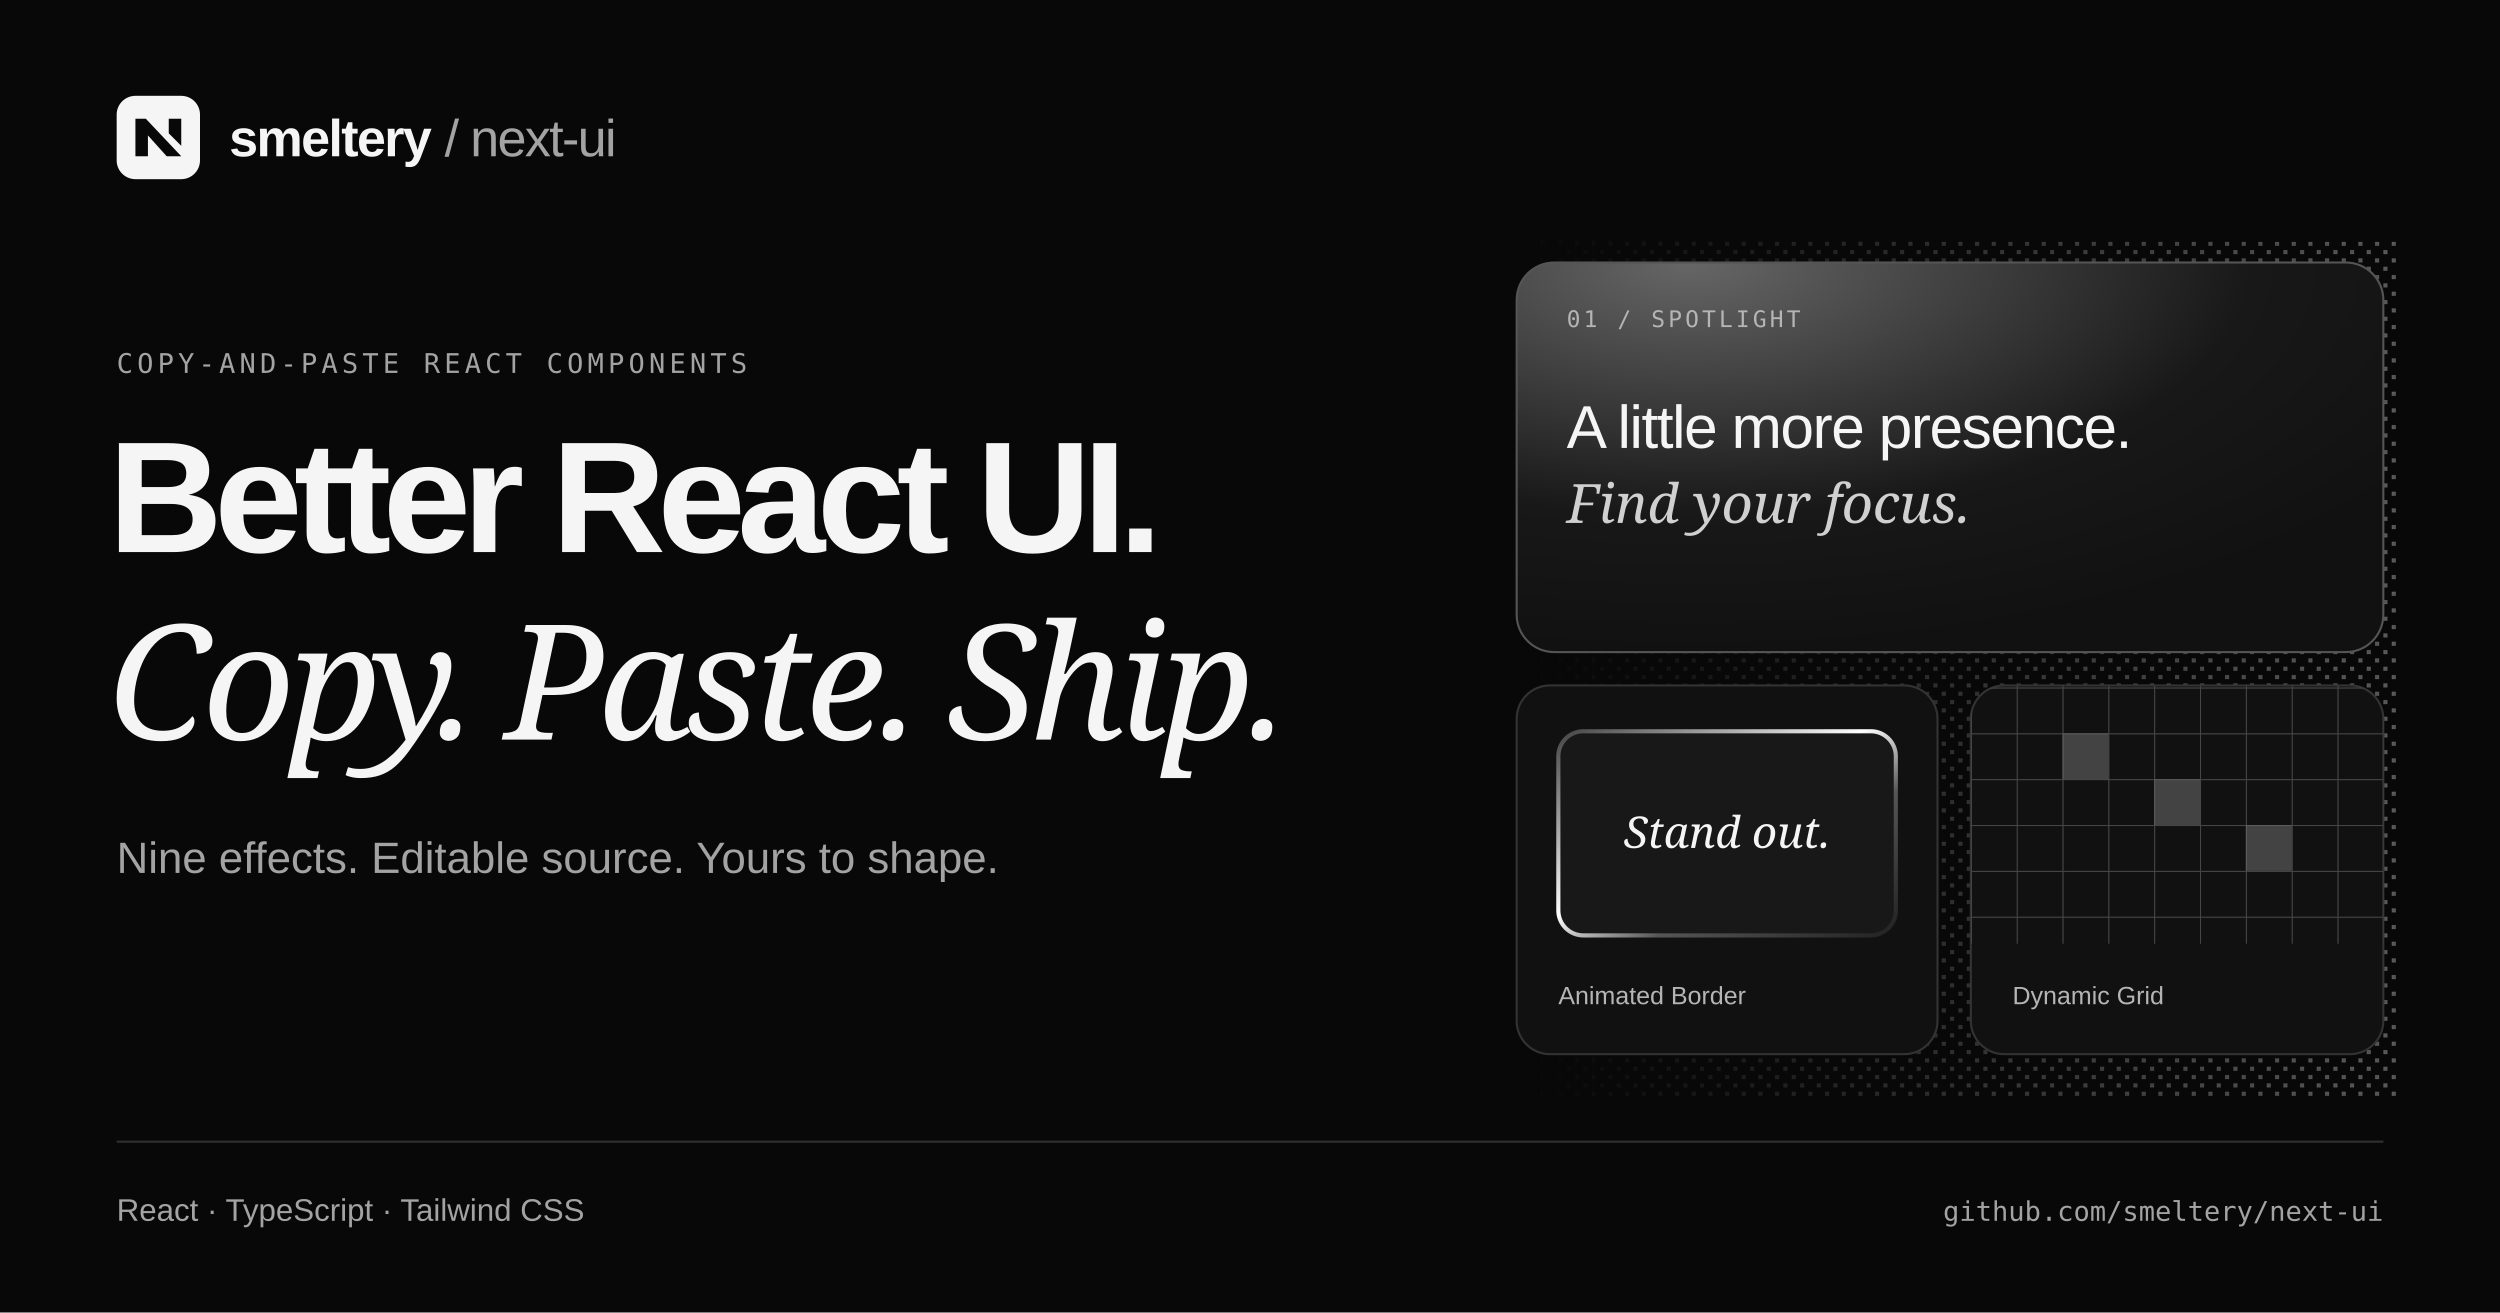
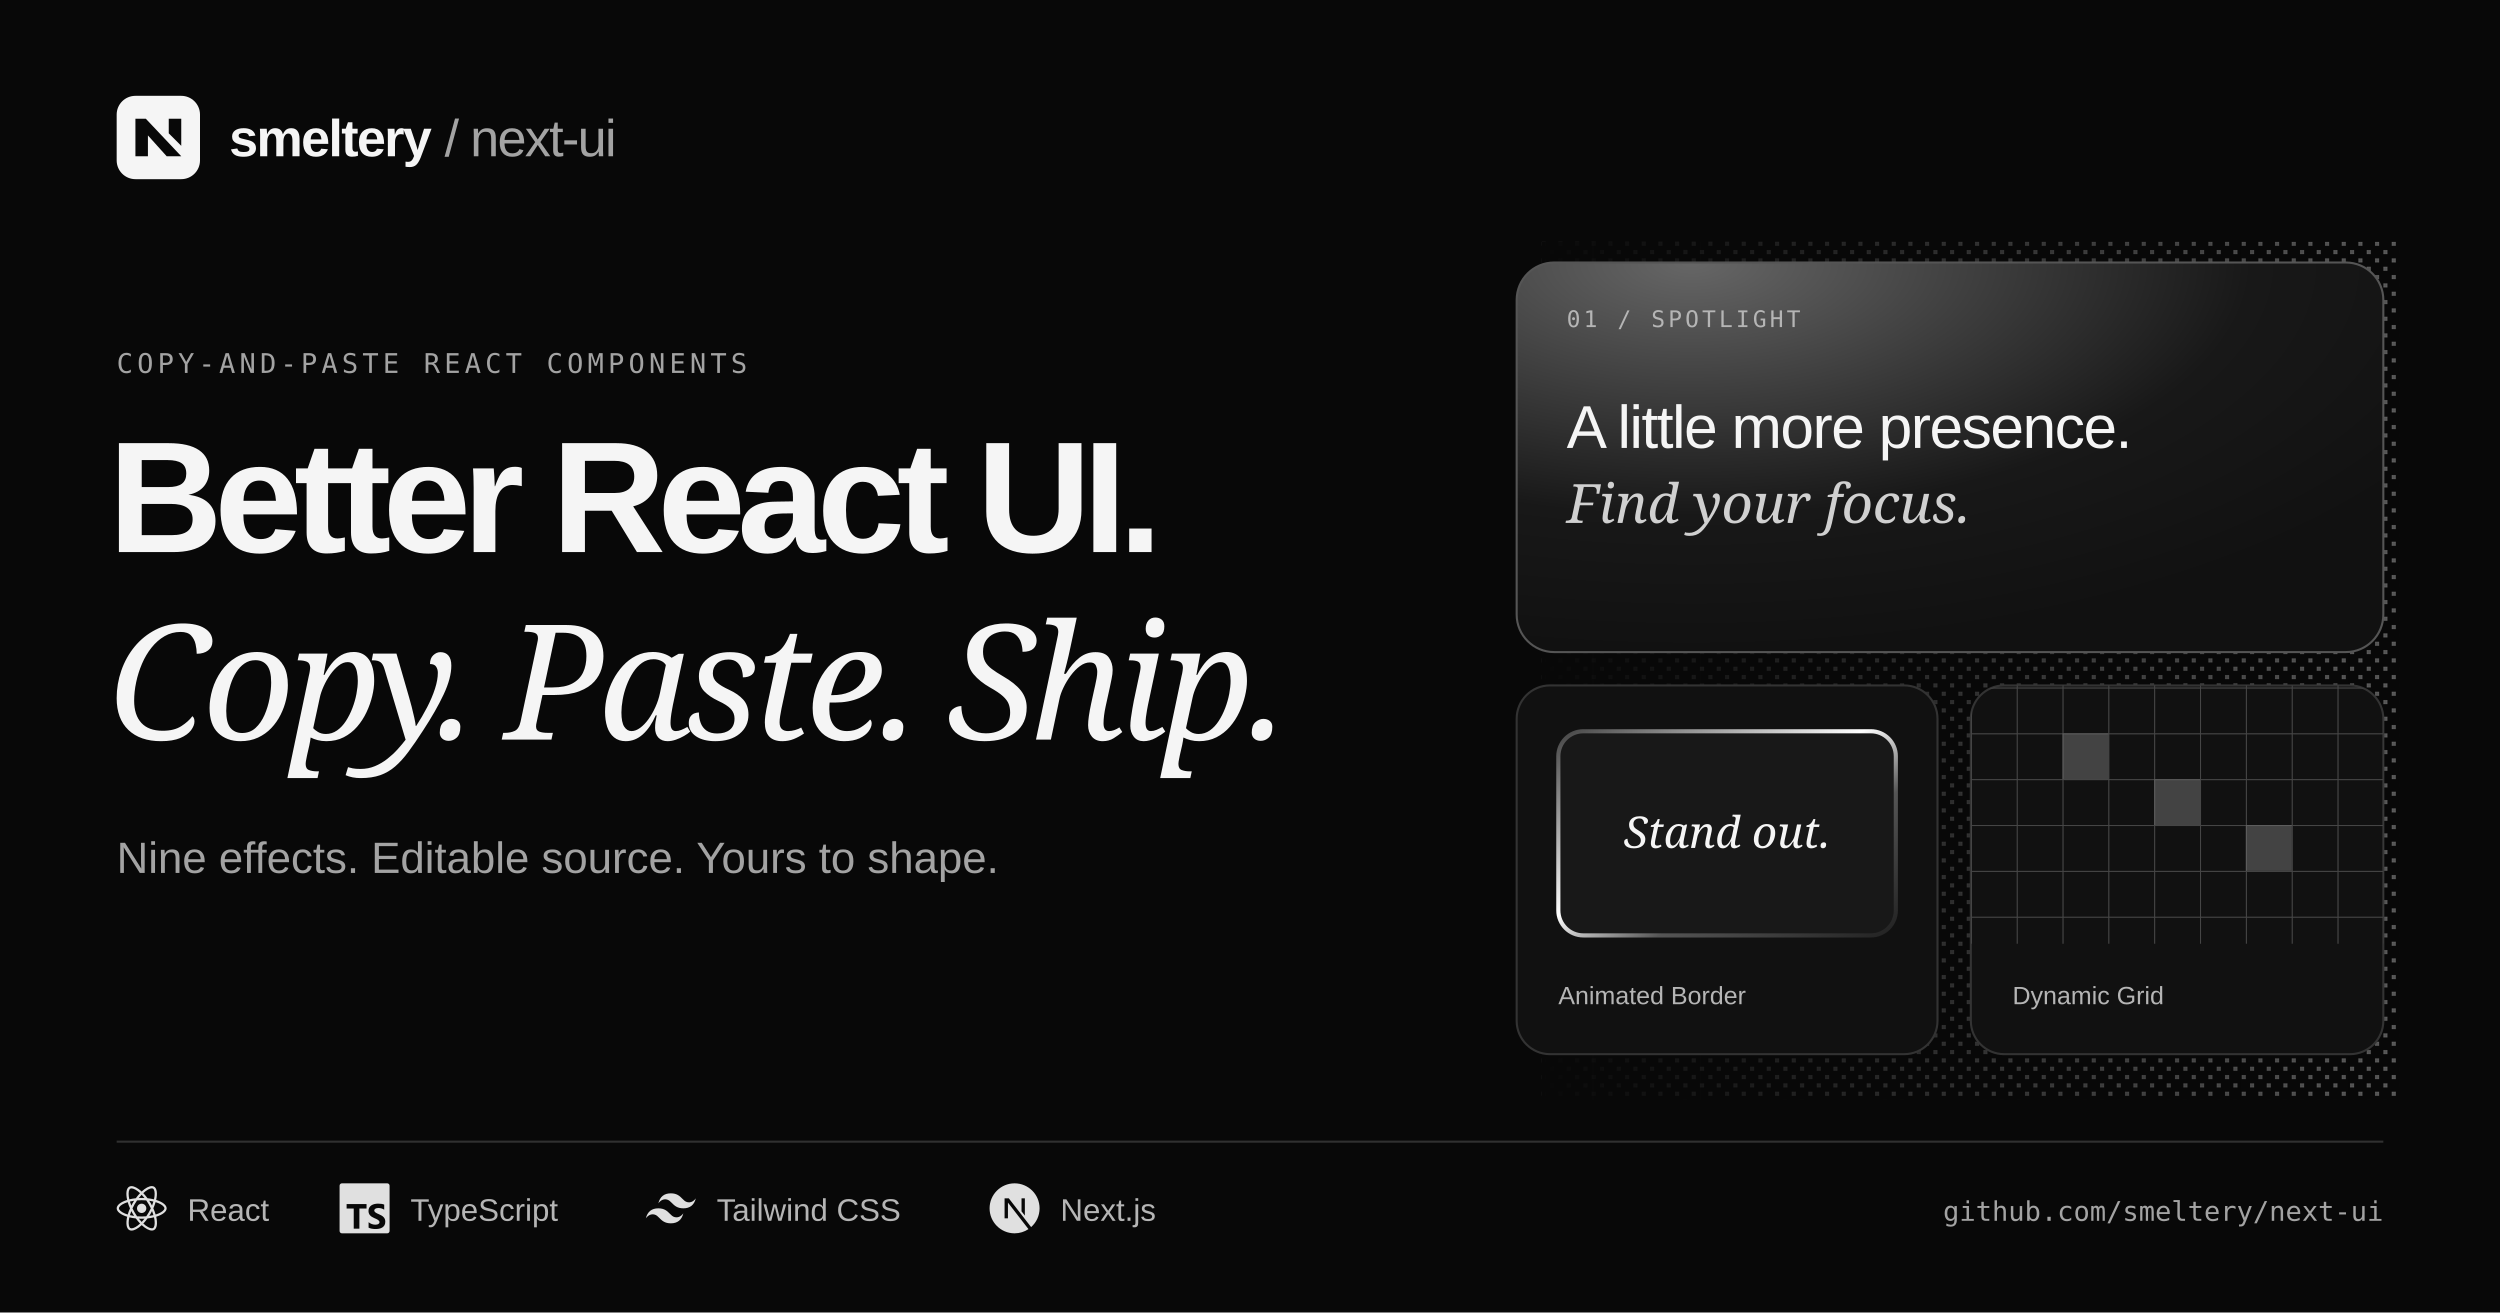
<svg xmlns="http://www.w3.org/2000/svg" width="1200" height="630" viewBox="0 0 1200 630">
  <defs>
    <pattern id="dither" width="8" height="8" patternUnits="userSpaceOnUse">
      <path d="M0 0h2v2H0zm4 4h2v2H4z" fill="#555" />
    </pattern>
    <linearGradient id="fade">
      <stop stop-color="#080808" />
      <stop offset="1" stop-color="#080808" stop-opacity="0" />
    </linearGradient>
    <radialGradient id="spotlight" cx="20%" cy="0%" r="100%">
      <stop stop-color="#666" />
      <stop offset=".65" stop-color="#181818" />
      <stop offset="1" stop-color="#111" />
    </radialGradient>
    <linearGradient id="edge" x1="0" y1="0" x2="1" y2="1">
      <stop stop-color="#444" />
      <stop offset=".45" stop-color="#fff" />
      <stop offset=".65" stop-color="#555" />
      <stop offset="1" stop-color="#222" />
    </linearGradient>
    <pattern id="grid" width="22" height="22" patternUnits="userSpaceOnUse">
      <path d="M22 0H0V22" fill="none" stroke="#454545" stroke-width="1" />
    </pattern>
    <clipPath id="grid-clip">
      <rect x="946" y="329" width="198" height="177" rx="16" />
    </clipPath>
  </defs>
  <rect width="1200" height="630" fill="#080808" />
  <rect x="740" y="116" width="412" height="412" fill="url(#dither)" />
  <rect x="740" y="116" width="412" height="412" fill="url(#fade)" />
  <g transform="translate(56 46)">
    <rect width="40" height="40" rx="9" fill="#f5f5f5" />
    <path d="M9 29V11h5l17 18h-7l-9-10v10Zm16-18h6v13l-6-6Z" fill="#080808" />
  </g>
  <g fill="#f5f5f5" font-family="Arial,Helvetica,sans-serif">
    <text x="110" y="75" font-size="25" font-weight="600" letter-spacing="-.8">smeltery <tspan fill="#a3a3a3" font-weight="400">/ next-ui</tspan>
    </text>
    <text x="56" y="179" fill="#a3a3a3" font-family="monospace" font-size="13" letter-spacing="2">COPY-AND-PASTE REACT COMPONENTS</text>
    <text x="52" y="265" font-size="76" font-weight="600" letter-spacing="-4">Better React UI.</text>
    <text x="52" y="355" font-family="Georgia,serif" font-style="italic" font-size="77" letter-spacing="-3">Copy. Paste. Ship.</text>
    <text x="56" y="419" font-size="21" fill="#a3a3a3">Nine effects. Editable source. Yours to shape.</text>
    <g>
      <rect x="728" y="126" width="416" height="187" rx="18" fill="url(#spotlight)" stroke="#555" />
      <text x="752" y="157" font-size="11" font-family="monospace" letter-spacing="1.5" fill="#b5b5b5">01 / SPOTLIGHT</text>
      <text x="752" y="215" font-size="29" letter-spacing="-.7">A little more presence.</text>
      <text x="752" y="251" font-family="Georgia,serif" font-style="italic" font-size="26" fill="#d0d0d0">Find your focus.</text>
      <rect x="728" y="329" width="202" height="177" rx="16" fill="#111" stroke="#333" />
      <rect x="748" y="351" width="162" height="98" rx="12" fill="#181818" stroke="url(#edge)" stroke-width="2" />
      <text x="829" y="407" text-anchor="middle" font-family="Georgia,serif" font-style="italic" font-size="21">Stand out.</text>
      <text x="748" y="482" font-size="12" fill="#b5b5b5">Animated Border</text>
      <rect x="946" y="329" width="198" height="177" rx="16" fill="#111" stroke="#333" />
      <g clip-path="url(#grid-clip)">
        <rect x="946" y="329" width="198" height="124" fill="url(#grid)" />
        <path d="M990 352h22v22h-22zm44 22h22v22h-22zm44 22h22v22h-22z" fill="#777" fill-opacity=".5" />
      </g>
      <text x="966" y="482" font-size="12" fill="#b5b5b5">Dynamic Grid</text>
    </g>
    <path d="M56 548H1144" stroke="#303030" />
-     <text x="56" y="586" font-size="15" fill="#a3a3a3">React · TypeScript · Tailwind CSS</text>
+     <g transform="translate(56 568)" fill="#e0e0e0">
+       <path d="M14.23 12.004a2.236 2.236 0 0 1-2.235 2.236 2.236 2.236 0 0 1-2.236-2.236 2.236 2.236 0 0 1 2.235-2.236 2.236 2.236 0 0 1 2.236 2.236zm2.648-10.69c-1.346 0-3.107.96-4.888 2.622-1.78-1.653-3.542-2.602-4.887-2.602-.41 0-.783.093-1.106.278-1.375.793-1.683 3.264-.973 6.365C1.98 8.917 0 10.42 0 12.004c0 1.59 1.99 3.097 5.043 4.03-.704 3.113-.39 5.588.988 6.38.32.187.69.275 1.102.275 1.345 0 3.107-.96 4.888-2.624 1.78 1.654 3.542 2.603 4.887 2.603.41 0 .783-.09 1.106-.275 1.374-.792 1.683-3.263.973-6.365C22.02 15.096 24 13.59 24 12.004c0-1.59-1.99-3.097-5.043-4.032.704-3.11.39-5.587-.988-6.38-.318-.184-.688-.277-1.092-.278zm-.005 1.09v.006c.225 0 .406.044.558.127.666.382.955 1.835.73 3.704-.054.46-.142.945-.25 1.44-.96-.236-2.006-.417-3.107-.534-.66-.905-1.345-1.727-2.035-2.447 1.592-1.48 3.087-2.292 4.105-2.295zm-9.77.02c1.012 0 2.514.808 4.11 2.28-.686.72-1.37 1.537-2.02 2.442-1.107.117-2.154.298-3.113.538-.112-.49-.195-.964-.254-1.42-.23-1.868.054-3.32.714-3.707.19-.09.4-.127.563-.132zm4.882 3.05c.455.468.91.992 1.36 1.564-.44-.02-.89-.034-1.345-.034-.46 0-.915.01-1.36.034.44-.572.895-1.096 1.345-1.565zM12 8.1c.74 0 1.477.034 2.202.093.406.582.802 1.203 1.183 1.86.372.64.71 1.29 1.018 1.946-.308.655-.646 1.31-1.013 1.95-.38.66-.773 1.288-1.18 1.87-.728.063-1.466.098-2.21.098-.74 0-1.477-.035-2.202-.093-.406-.582-.802-1.204-1.183-1.86-.372-.64-.71-1.29-1.018-1.946.303-.657.646-1.313 1.013-1.954.38-.66.773-1.286 1.18-1.868.728-.064 1.466-.098 2.21-.098zm-3.635.254c-.24.377-.48.763-.704 1.16-.225.39-.435.782-.635 1.174-.265-.656-.49-1.31-.676-1.947.64-.15 1.315-.283 2.015-.386zm7.26 0c.695.103 1.365.23 2.006.387-.18.632-.405 1.282-.66 1.933-.2-.39-.41-.783-.64-1.174-.225-.392-.465-.774-.705-1.146zm3.063.675c.484.15.944.317 1.375.498 1.732.74 2.852 1.708 2.852 2.476-.005.768-1.125 1.74-2.857 2.475-.42.18-.88.342-1.355.493-.28-.958-.646-1.956-1.1-2.98.45-1.017.81-2.01 1.085-2.964zm-13.395.004c.278.96.645 1.957 1.1 2.98-.45 1.017-.812 2.01-1.086 2.964-.484-.15-.944-.318-1.37-.5-1.732-.737-2.852-1.706-2.852-2.474 0-.768 1.12-1.742 2.852-2.476.42-.18.88-.342 1.356-.494zm11.678 4.28c.265.657.49 1.312.676 1.948-.64.157-1.316.29-2.016.39.24-.375.48-.762.705-1.158.225-.39.435-.788.636-1.18zm-9.945.02c.2.392.41.783.64 1.175.23.39.465.772.705 1.143-.695-.102-1.365-.23-2.006-.386.18-.63.406-1.282.66-1.933zM17.92 16.32c.112.493.2.968.254 1.423.23 1.868-.054 3.32-.714 3.708-.147.09-.338.128-.563.128-1.012 0-2.514-.807-4.11-2.28.686-.72 1.37-1.536 2.02-2.44 1.107-.118 2.154-.3 3.113-.54zm-11.83.01c.96.234 2.006.415 3.107.532.66.905 1.345 1.727 2.035 2.446-1.595 1.483-3.092 2.295-4.11 2.295-.22-.005-.406-.05-.553-.132-.666-.38-.955-1.834-.73-3.703.054-.46.142-.944.25-1.438zm4.56.64c.44.02.89.034 1.345.034.46 0 .915-.01 1.36-.034-.44.572-.895 1.095-1.345 1.565-.455-.47-.91-.993-1.36-1.565z" />
+     </g>
+     <text x="90" y="586" font-size="15" fill="#b5b5b5">React</text>
+     <g transform="translate(163 568)" fill="#e0e0e0">
+       <path d="M1.125 0C.502 0 0 .502 0 1.125v21.75C0 23.498.502 24 1.125 24h21.75c.623 0 1.125-.502 1.125-1.125V1.125C24 .502 23.498 0 22.875 0zm17.363 9.75c.612 0 1.154.037 1.627.111a6.38 6.38 0 0 1 1.306.34v2.458a3.95 3.95 0 0 0-.643-.361 5.093 5.093 0 0 0-.717-.26 5.453 5.453 0 0 0-1.426-.2c-.3 0-.573.028-.819.086a2.1 2.1 0 0 0-.623.242c-.17.104-.3.229-.393.374a.888.888 0 0 0-.14.49c0 .196.053.373.156.529.104.156.252.304.443.444s.423.276.696.41c.273.135.582.274.926.416.47.197.892.407 1.266.628.374.222.695.473.963.753.268.279.472.598.614.957.142.359.214.776.214 1.253 0 .657-.125 1.21-.373 1.656a3.033 3.033 0 0 1-1.012 1.085 4.38 4.38 0 0 1-1.487.596c-.566.12-1.163.18-1.79.18a9.916 9.916 0 0 1-1.84-.164 5.544 5.544 0 0 1-1.512-.493v-2.63a5.033 5.033 0 0 0 3.237 1.2c.333 0 .624-.03.872-.09.249-.06.456-.144.623-.25.166-.108.29-.234.373-.38a1.023 1.023 0 0 0-.074-1.089 2.12 2.12 0 0 0-.537-.5 5.597 5.597 0 0 0-.807-.444 27.72 27.72 0 0 0-1.007-.436c-.918-.383-1.602-.852-2.053-1.405-.45-.553-.676-1.222-.676-2.005 0-.614.123-1.141.369-1.582.246-.441.58-.804 1.004-1.089a4.494 4.494 0 0 1 1.47-.629 7.536 7.536 0 0 1 1.77-.201zm-15.113.188h9.563v2.166H9.506v9.646H6.789v-9.646H3.375z" />
+     </g>
+     <text x="197" y="586" font-size="15" fill="#b5b5b5">TypeScript</text>
+     <g transform="translate(310 568)" fill="#e0e0e0">
+       <path d="M12.001,4.8c-3.2,0-5.2,1.6-6,4.8c1.2-1.6,2.6-2.2,4.2-1.8c0.913,0.228,1.565,0.89,2.288,1.624 C13.666,10.618,15.027,12,18.001,12c3.2,0,5.2-1.6,6-4.8c-1.2,1.6-2.6,2.2-4.2,1.8c-0.913-0.228-1.565-0.89-2.288-1.624 C16.337,6.182,14.976,4.8,12.001,4.8z M6.001,12c-3.2,0-5.2,1.6-6,4.8c1.2-1.6,2.6-2.2,4.2-1.8c0.913,0.228,1.565,0.89,2.288,1.624 c1.177,1.194,2.538,2.576,5.512,2.576c3.2,0,5.2-1.6,6-4.8c-1.2,1.6-2.6,2.2-4.2,1.8c-0.913-0.228-1.565-0.89-2.288-1.624 C10.337,13.382,8.976,12,6.001,12z" />
+     </g>
+     <text x="344" y="586" font-size="15" fill="#b5b5b5">Tailwind CSS</text>
+     <g transform="translate(475 568)" fill="#e0e0e0">
+       <path d="M18.665 21.978C16.758 23.255 14.465 24 12 24 5.377 24 0 18.623 0 12S5.377 0 12 0s12 5.377 12 12c0 3.583-1.574 6.801-4.067 9.001L9.219 7.2H7.2v9.596h1.615V9.251l9.85 12.727Zm-3.332-8.533 1.6 2.061V7.2h-1.6v6.245Z" />
+     </g>
+     <text x="509" y="586" font-size="15" fill="#b5b5b5">Next.js</text>
    <text x="1144" y="586" text-anchor="end" font-family="monospace" font-size="13" fill="#a3a3a3">github.com/smeltery/next-ui</text>
  </g>
</svg>
